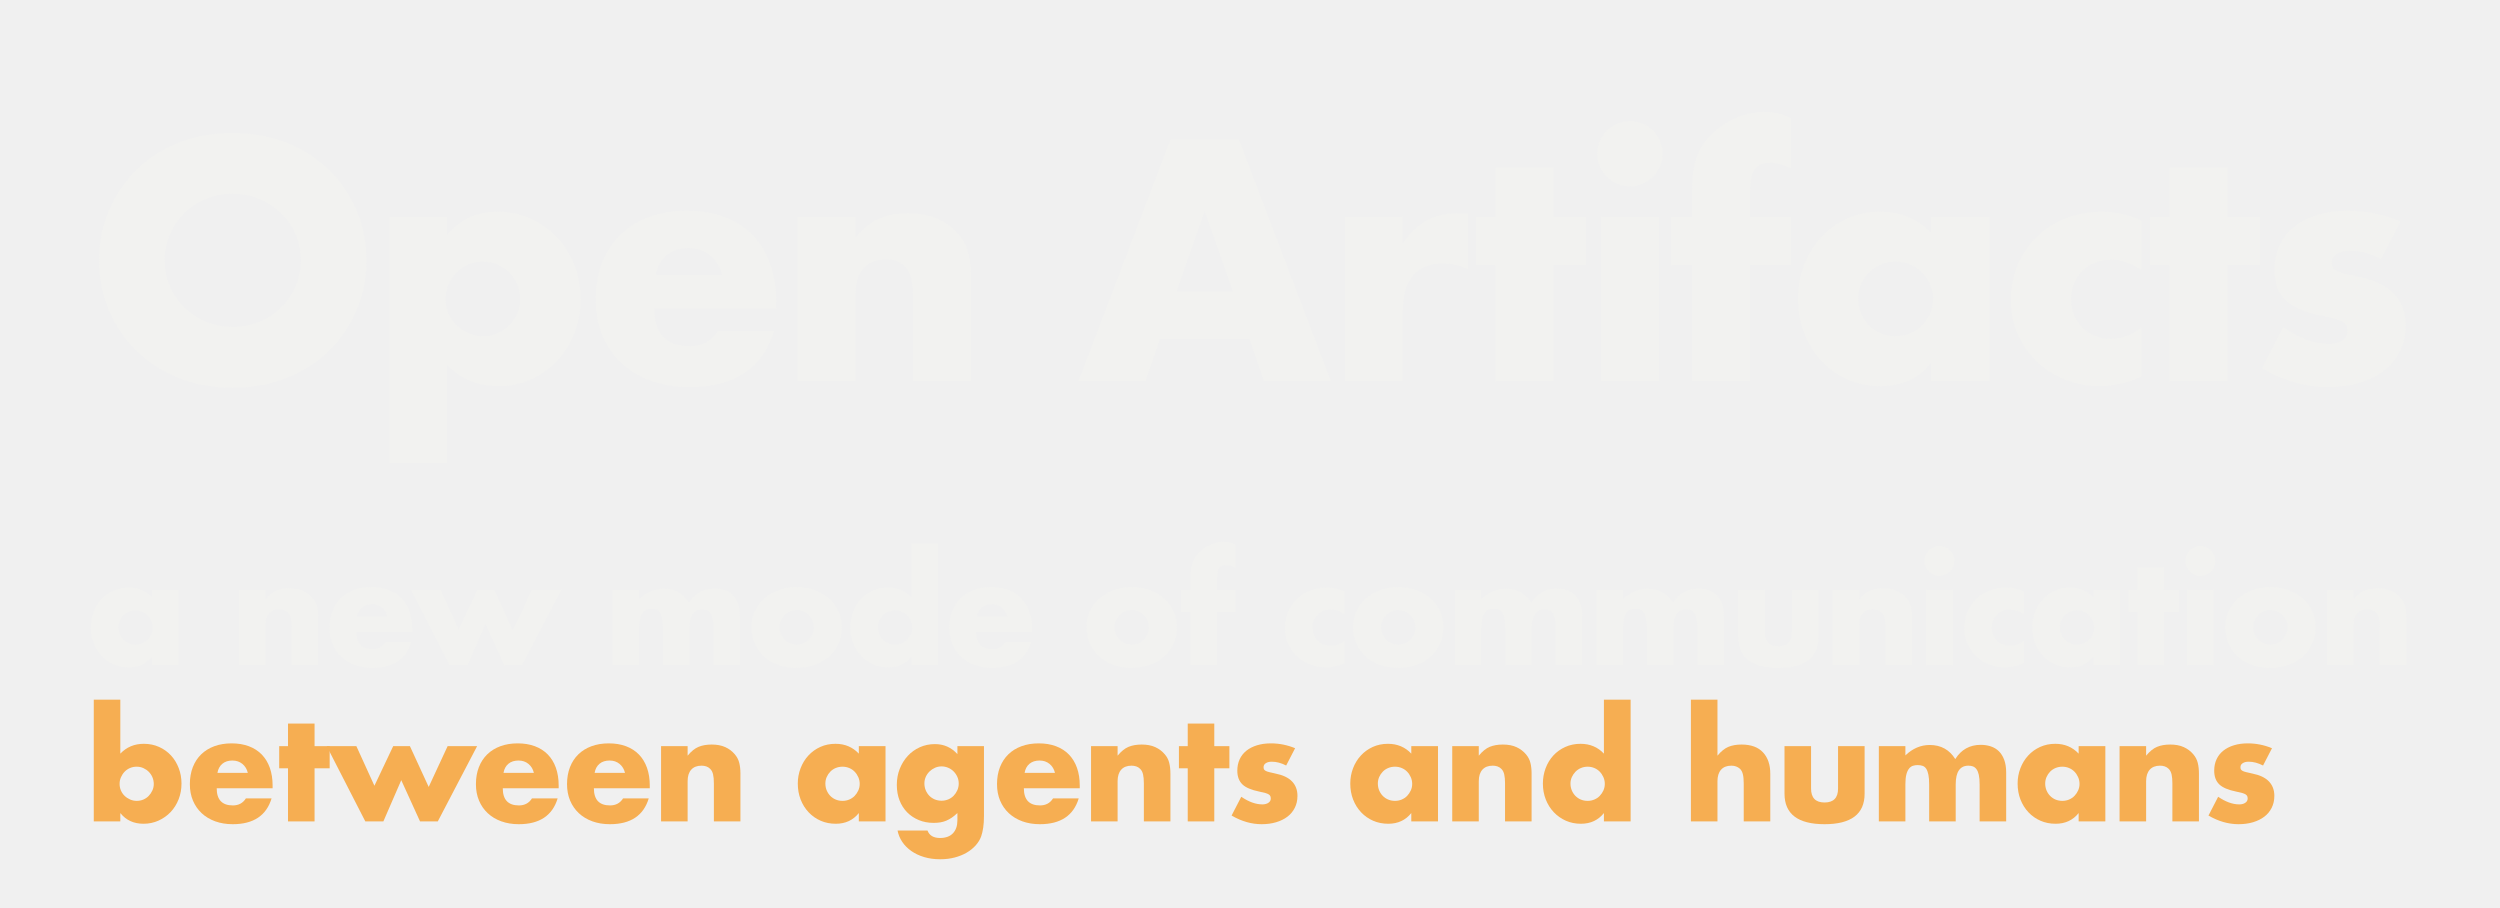
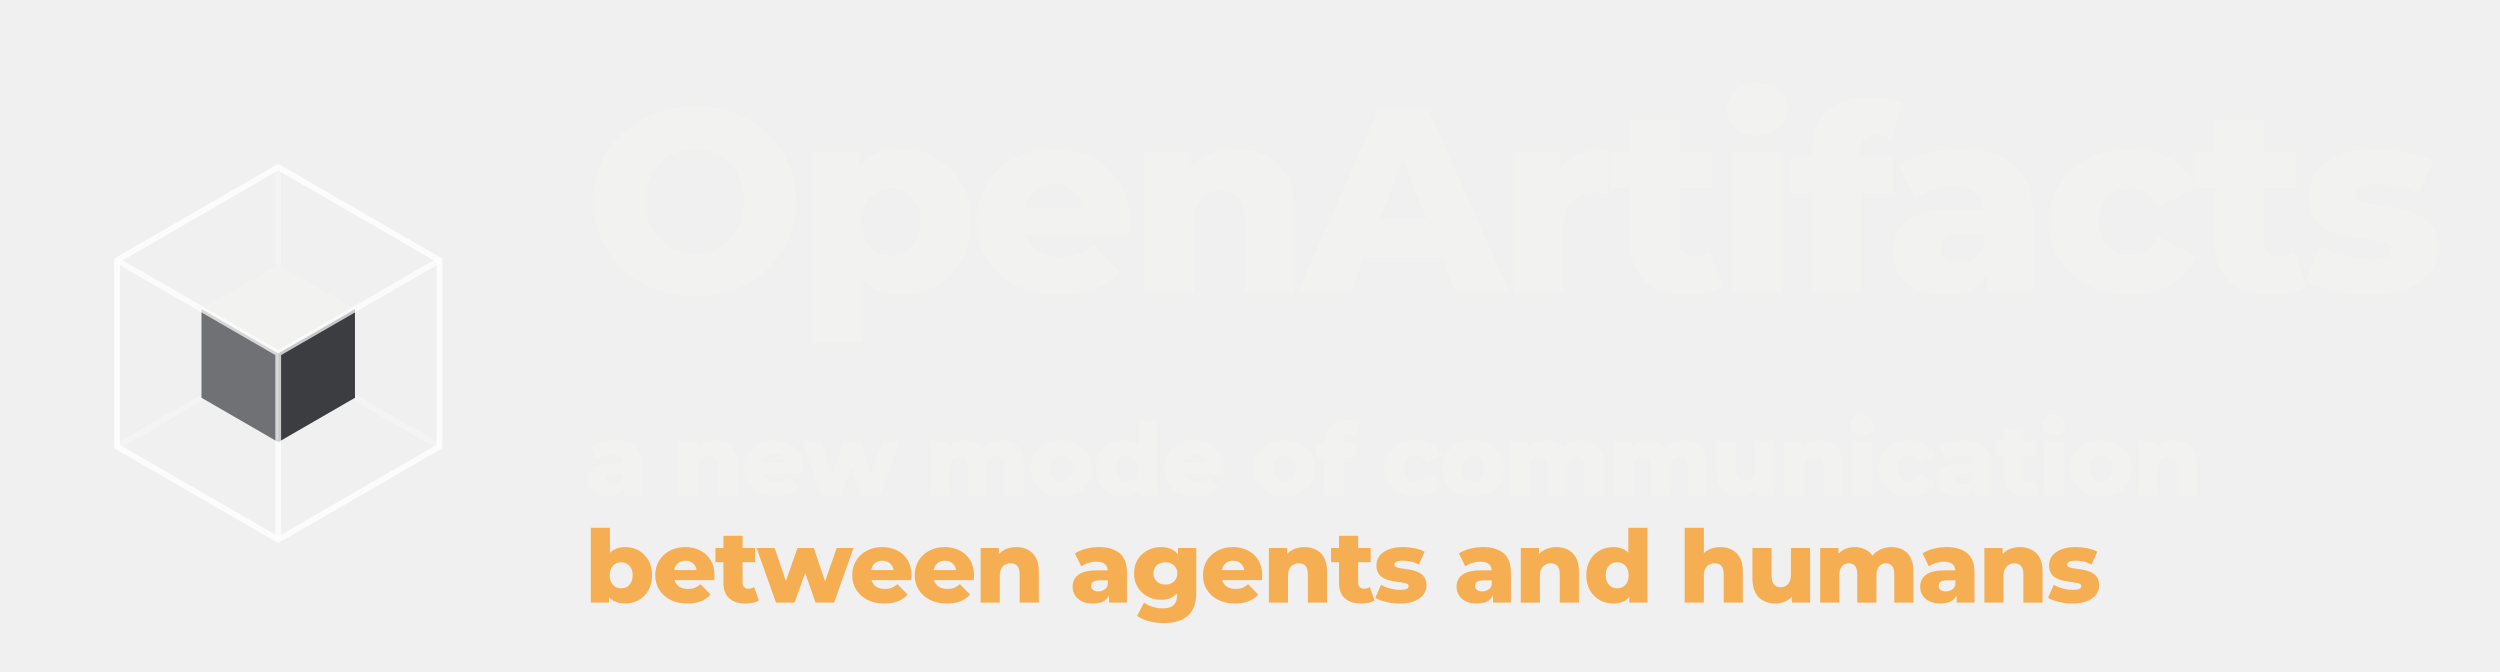
- <svg xmlns="http://www.w3.org/2000/svg" viewBox="0 0 1240 450" role="img" aria-labelledby="title">
+ <svg xmlns="http://www.w3.org/2000/svg" viewBox="0 0 1240 333" role="img" aria-labelledby="title">
  <defs>
-     <path id="glyph-0" d="M250 377Q250 332 267.0 294.0Q284 256 313.0 228.0Q342 200 380.5 184.5Q419 169 462 169Q505 169 543.5 184.5Q582 200 611.5 228.0Q641 256 658.0 294.0Q675 332 675 377Q675 422 658.0 460.0Q641 498 611.5 526.0Q582 554 543.5 569.5Q505 585 462 585Q419 585 380.5 569.5Q342 554 313.0 526.0Q284 498 267.0 460.0Q250 422 250 377ZM45 377Q45 461 76.0 533.5Q107 606 162.0 660.0Q217 714 293.5 744.5Q370 775 462 775Q553 775 630.0 744.5Q707 714 762.5 660.0Q818 606 849.0 533.5Q880 461 880 377Q880 293 849.0 220.5Q818 148 762.5 94.0Q707 40 630.0 9.5Q553 -21 462 -21Q370 -21 293.5 9.5Q217 40 162.0 94.0Q107 148 76.0 220.5Q45 293 45 377Z" />
-     <path id="glyph-1" d="M471 255Q471 279 462.5 300.5Q454 322 438.0 338.0Q422 354 400.5 363.5Q379 373 354 373Q330 373 309.0 364.0Q288 355 272.5 339.0Q257 323 247.5 301.5Q238 280 238 256Q238 232 247.0 211.0Q256 190 272.0 174.5Q288 159 309.5 149.5Q331 140 355 140Q379 140 400.0 149.0Q421 158 436.5 174.0Q452 190 461.5 211.0Q471 232 471 255ZM243 -256H62V513H243V456Q301 529 401 529Q456 529 503.5 507.5Q551 486 586.0 449.0Q621 412 640.5 362.0Q660 312 660 255Q660 198 640.5 149.0Q621 100 586.5 63.0Q552 26 505.0 5.0Q458 -16 403 -16Q307 -16 243 50Z" />
-     <path id="glyph-2" d="M437 331Q428 369 400.0 392.0Q372 415 332 415Q290 415 263.5 393.0Q237 371 230 331ZM225 226Q225 109 335 109Q394 109 424 157H599Q546 -19 334 -19Q269 -19 215.0 0.5Q161 20 122.5 56.0Q84 92 63.0 142.0Q42 192 42 254Q42 318 62.0 369.5Q82 421 119.0 457.0Q156 493 208.5 512.5Q261 532 327 532Q392 532 444.0 512.5Q496 493 532.0 456.0Q568 419 587.0 365.5Q606 312 606 245V226Z" />
-     <path id="glyph-3" d="M62 513H243V448Q280 493 318.0 508.5Q356 524 407 524Q461 524 499.5 506.5Q538 489 565 457Q587 431 595.0 399.0Q603 367 603 326V0H422V259Q422 297 416.5 320.5Q411 344 397 358Q385 370 370.0 375.0Q355 380 338 380Q292 380 267.5 352.5Q243 325 243 274V0H62Z" />
-     <path id="glyph-4" d="M489 280 401 531 313 280ZM541 131H261L216 0H7L294 754H508L795 0H586Z" />
-     <path id="glyph-5" d="M62 513H243V429Q272 475 314.0 499.5Q356 524 412 524Q419 524 427.5 524.0Q436 524 447 522V349Q411 367 369 367Q306 367 274.5 329.5Q243 292 243 220V0H62Z" />
-     <path id="glyph-6" d="M264 362V0H83V362H23V513H83V667H264V513H367V362Z" />
-     <path id="glyph-7" d="M243 513V0H62V513ZM50 710Q50 731 58.0 749.5Q66 768 80.0 782.0Q94 796 112.5 804.0Q131 812 152 812Q173 812 191.5 804.0Q210 796 224.0 782.0Q238 768 246.0 749.5Q254 731 254 710Q254 689 246.0 670.5Q238 652 224.0 638.0Q210 624 191.5 616.0Q173 608 152 608Q131 608 112.5 616.0Q94 624 80.0 638.0Q66 652 58.0 670.5Q50 689 50 710Z" />
-     <path id="glyph-8" d="M258 362V0H77V362H12V513H77V590Q77 654 89 692Q99 724 121.0 751.5Q143 779 172.5 799.0Q202 819 236.0 830.0Q270 841 303 841Q326 841 345.5 836.0Q365 831 385 822V664Q367 673 351.5 677.5Q336 682 319 682Q308 682 296.5 678.5Q285 675 275 664Q265 653 261.5 632.5Q258 612 258 577V513H385V362Z" />
-     <path id="glyph-9" d="M230 258Q230 233 239.0 211.5Q248 190 263.5 174.0Q279 158 300.5 149.0Q322 140 347 140Q371 140 392.5 149.0Q414 158 429.5 174.0Q445 190 454.5 211.0Q464 232 464 256Q464 280 454.5 301.5Q445 323 429.5 339.0Q414 355 392.5 364.0Q371 373 347 373Q322 373 300.5 364.0Q279 355 263.5 339.0Q248 323 239.0 302.5Q230 282 230 258ZM458 513H640V0H458V57Q400 -16 301 -16Q245 -16 198.0 4.5Q151 25 116.0 62.0Q81 99 61.5 149.0Q42 199 42 258Q42 313 61.0 362.5Q80 412 114.0 449.0Q148 486 195.0 507.5Q242 529 299 529Q395 529 458 462Z" />
-     <path id="glyph-10" d="M449 347Q402 379 354 379Q328 379 305.5 370.0Q283 361 266.0 344.5Q249 328 239.5 305.5Q230 283 230 255Q230 228 239.5 205.5Q249 183 265.5 166.5Q282 150 305.0 141.0Q328 132 354 132Q405 132 449 167V13Q382 -16 322 -16Q266 -16 215.5 3.0Q165 22 126.5 57.5Q88 93 65.0 142.5Q42 192 42 253Q42 314 64.0 364.5Q86 415 124.0 451.5Q162 488 214.5 508.5Q267 529 327 529Q393 529 449 501Z" />
-     <path id="glyph-11" d="M402 381Q352 407 304 407Q279 407 263.5 397.0Q248 387 248 370Q248 361 250.5 355.5Q253 350 261.5 345.0Q270 340 286.5 336.0Q303 332 330 326Q405 311 442.0 272.5Q479 234 479 174Q479 129 461.0 93.0Q443 57 411.0 32.5Q379 8 334.0 -5.5Q289 -19 235 -19Q131 -19 30 40L96 168Q172 116 240 116Q265 116 281.0 127.0Q297 138 297 155Q297 165 294.5 171.5Q292 178 284.0 183.5Q276 189 260.5 193.5Q245 198 220 203Q136 220 102.5 253.5Q69 287 69 346Q69 389 85.0 423.5Q101 458 131.0 482.0Q161 506 203.5 519.0Q246 532 298 532Q383 532 463 499Z" />
-     <path id="glyph-12" d="M202 513 325 243 453 513H567L695 235L824 513H1025L757 0H636L508 281L386 0H263L0 513Z" />
-     <path id="glyph-13" d="M62 513H243V450Q317 521 409 521Q523 521 583 425Q644 522 757 522Q793 522 825.0 511.5Q857 501 880.0 478.5Q903 456 916.5 420.0Q930 384 930 333V0H749V253Q749 292 743.5 317.0Q738 342 727.5 356.0Q717 370 703.0 375.0Q689 380 673 380Q586 380 586 253V0H405V253Q405 292 400.0 317.5Q395 343 385.5 358.0Q376 373 361.0 378.5Q346 384 326 384Q309 384 294.0 379.0Q279 374 267.5 359.5Q256 345 249.5 319.5Q243 294 243 253V0H62Z" />
-     <path id="glyph-14" d="M233 259Q233 233 242.5 211.5Q252 190 267.5 174.0Q283 158 304.5 149.0Q326 140 350 140Q374 140 395.5 149.0Q417 158 432.5 174.0Q448 190 457.5 211.5Q467 233 467 258Q467 282 457.5 303.5Q448 325 432.5 341.0Q417 357 395.5 366.0Q374 375 350 375Q326 375 304.5 366.0Q283 357 267.5 341.0Q252 325 242.5 304.0Q233 283 233 259ZM42 261Q42 318 65.0 367.5Q88 417 129.0 453.5Q170 490 226.5 511.0Q283 532 350 532Q416 532 472.5 511.5Q529 491 570.5 454.5Q612 418 635.0 367.5Q658 317 658 256Q658 195 634.5 144.5Q611 94 570.0 57.5Q529 21 471.5 1.0Q414 -19 347 -19Q281 -19 225.0 1.0Q169 21 128.5 58.0Q88 95 65.0 146.5Q42 198 42 261Z" />
-     <path id="glyph-15" d="M230 258Q230 233 239.0 211.5Q248 190 263.5 174.0Q279 158 300.5 149.0Q322 140 347 140Q371 140 392.5 149.0Q414 158 429.5 174.0Q445 190 454.5 211.0Q464 232 464 256Q464 280 454.5 301.5Q445 323 429.5 339.0Q414 355 392.5 364.0Q371 373 347 373Q323 373 301.5 364.0Q280 355 264.5 339.0Q249 323 239.5 302.5Q230 282 230 258ZM458 830H640V0H458V57Q400 -16 301 -16Q245 -16 198.0 5.0Q151 26 116.0 63.0Q81 100 61.5 150.0Q42 200 42 258Q42 313 60.5 362.5Q79 412 113.0 449.0Q147 486 194.5 507.5Q242 529 299 529Q395 529 458 462Z" />
-     <path id="glyph-16" d="M243 513V224Q243 129 335 129Q427 129 427 224V513H608V189Q608 85 539.5 33.0Q471 -19 335 -19Q199 -19 130.5 33.0Q62 85 62 189V513Z" />
-     <path id="glyph-17" d="M471 255Q471 279 462.0 300.5Q453 322 437.0 338.0Q421 354 400.0 363.5Q379 373 354 373Q330 373 309.0 364.0Q288 355 272.5 339.0Q257 323 247.5 301.5Q238 280 238 256Q238 232 247.0 211.0Q256 190 272.0 174.5Q288 159 309.5 149.5Q331 140 355 140Q379 140 400.0 149.0Q421 158 436.5 174.0Q452 190 461.5 211.0Q471 232 471 255ZM243 830V462Q307 529 403 529Q460 529 507.5 507.5Q555 486 588.5 449.5Q622 413 641.0 363.5Q660 314 660 258Q660 201 640.5 151.0Q621 101 586.0 64.0Q551 27 503.5 5.5Q456 -16 401 -16Q301 -16 243 57V0H62V830Z" />
-     <path id="glyph-18" d="M230 259Q230 234 239.0 212.5Q248 191 263.5 175.0Q279 159 300.5 150.0Q322 141 347 141Q371 141 392.5 150.0Q414 159 429.5 175.0Q445 191 454.5 212.5Q464 234 464 258Q464 283 454.5 304.0Q445 325 429.0 341.0Q413 357 391.5 366.0Q370 375 347 375Q323 375 302.0 365.5Q281 356 265.0 340.5Q249 325 239.5 304.0Q230 283 230 259ZM636 513V35Q636 -8 631.0 -42.0Q626 -76 617 -102Q605 -135 579.5 -163.5Q554 -192 518.0 -213.0Q482 -234 436.5 -246.0Q391 -258 338 -258Q278 -258 228.0 -243.0Q178 -228 140.5 -201.5Q103 -175 79.0 -139.5Q55 -104 47 -62H251Q270 -113 337 -113Q394 -113 424.5 -81.0Q455 -49 455 8V57Q435 38 416.5 25.5Q398 13 379.0 5.0Q360 -3 339.0 -6.5Q318 -10 293 -10Q238 -10 192.0 9.0Q146 28 112.5 62.0Q79 96 60.5 143.5Q42 191 42 249Q42 308 62.0 358.5Q82 409 116.5 446.5Q151 484 198.5 505.5Q246 527 302 527Q393 527 455 459V513Z" />
-     <path id="glyph-19" d="M62 830H243V448Q280 493 318.0 508.5Q356 524 407 524Q504 524 553.5 470.5Q603 417 603 326V0H422V259Q422 298 416.0 322.0Q410 346 396 359Q372 380 338 380Q292 380 267.5 352.5Q243 325 243 274V0H62Z" />
+     <path id="glyph-0" d="M423 -14Q339 -14 268.0 13.0Q197 40 144.5 89.5Q92 139 63.0 205.0Q34 271 34 350Q34 429 63.0 495.0Q92 561 144.5 610.5Q197 660 268.0 687.0Q339 714 423 714Q508 714 578.5 687.0Q649 660 701.0 610.5Q753 561 782.5 495.0Q812 429 812 350Q812 271 782.5 204.5Q753 138 701.0 89.0Q649 40 578.5 13.0Q508 -14 423 -14ZM423 150Q463 150 497.5 164.0Q532 178 557.5 204.5Q583 231 597.5 268.0Q612 305 612 350Q612 396 597.5 432.5Q583 469 557.5 495.5Q532 522 497.5 536.0Q463 550 423 550Q383 550 348.5 536.0Q314 522 288.5 495.5Q263 469 248.5 432.5Q234 396 234 350Q234 305 248.5 268.0Q263 231 288.5 204.5Q314 178 348.5 164.0Q383 150 423 150Z" />
+     <path id="glyph-1" d="M402 -9Q333 -9 284.0 21.5Q235 52 209.5 113.5Q184 175 184 271Q184 368 208.0 429.5Q232 491 280.5 521.0Q329 551 402 551Q476 551 536.5 516.5Q597 482 632.5 419.5Q668 357 668 271Q668 185 632.5 122.0Q597 59 536.5 25.0Q476 -9 402 -9ZM61 -194V542H242V450L241 271L251 91V-194ZM362 142Q394 142 419.5 157.0Q445 172 460.5 201.0Q476 230 476 271Q476 312 460.5 341.0Q445 370 419.5 385.0Q394 400 362 400Q330 400 304.5 385.0Q279 370 263.5 341.0Q248 312 248 271Q248 230 263.5 201.0Q279 172 304.5 157.0Q330 142 362 142Z" />
+     <path id="glyph-2" d="M345 -9Q249 -9 177.5 27.5Q106 64 66.5 127.5Q27 191 27 272Q27 353 65.5 416.5Q104 480 172.0 515.5Q240 551 325 551Q405 551 471.0 518.5Q537 486 576.0 423.0Q615 360 615 270Q615 260 614.0 247.0Q613 234 612 223H183V323H511L439 295Q440 332 425.5 359.0Q411 386 385.5 401.0Q360 416 326 416Q292 416 266.5 401.0Q241 386 227.0 358.5Q213 331 213 294V265Q213 225 229.5 196.0Q246 167 277.0 151.5Q308 136 351 136Q391 136 419.5 147.5Q448 159 476 183L576 79Q537 36 480.0 13.5Q423 -9 345 -9Z" />
+     <path id="glyph-3" d="M61 0V542H242V388L207 433Q238 492 292.0 521.5Q346 551 414 551Q477 551 528.0 525.5Q579 500 608.5 447.0Q638 394 638 310V0H448V279Q448 337 424.5 363.5Q401 390 359 390Q329 390 304.0 376.5Q279 363 265.0 335.0Q251 307 251 262V0Z" />
+     <path id="glyph-4" d="M-14 0 295 700H490L800 0H594L352 603H430L188 0ZM155 136 206 282H548L599 136Z" />
+     <path id="glyph-5" d="M61 0V542H242V384L215 429Q239 490 293.0 520.5Q347 551 424 551V380Q411 382 401.5 382.5Q392 383 381 383Q323 383 287.0 351.5Q251 320 251 249V0Z" />
+     <path id="glyph-6" d="M303 -9Q199 -9 141.0 42.5Q83 94 83 198V663H273V200Q273 171 289.0 154.5Q305 138 330 138Q364 138 388 155L435 22Q411 6 376.0 -1.5Q341 -9 303 -9ZM4 401V542H397V401Z" />
+     <path id="glyph-7" d="M61 0V542H251V0ZM156 602Q104 602 72.0 631.0Q40 660 40 703Q40 746 72.0 775.0Q104 804 156 804Q208 804 240.0 776.5Q272 749 272 706Q272 661 240.5 631.5Q209 602 156 602Z" />
+     <path id="glyph-8" d="M83 0V536Q83 634 141.5 692.5Q200 751 309 751Q344 751 378.0 744.0Q412 737 435 723L388 589Q376 596 361.0 600.5Q346 605 331 605Q301 605 284.5 587.5Q268 570 268 534V495L273 416V0ZM4 380V522H397V380Z" />
+     <path id="glyph-9" d="M392 0V101L379 126V312Q379 357 351.5 381.5Q324 406 264 406Q225 406 185.0 393.5Q145 381 117 359L53 488Q99 518 163.5 534.5Q228 551 292 551Q424 551 496.5 490.5Q569 430 569 301V0ZM232 -9Q167 -9 122.0 13.0Q77 35 53.5 73.0Q30 111 30 158Q30 208 55.5 244.5Q81 281 134.0 300.5Q187 320 271 320H399V221H297Q251 221 232.5 206.0Q214 191 214 166Q214 141 233.0 126.0Q252 111 285 111Q316 111 341.5 126.5Q367 142 379 174L405 104Q390 48 346.5 19.5Q303 -9 232 -9Z" />
+     <path id="glyph-10" d="M338 -9Q248 -9 177.5 27.0Q107 63 67.0 126.5Q27 190 27 272Q27 354 67.0 417.0Q107 480 177.5 515.5Q248 551 338 551Q430 551 497.0 512.0Q564 473 592 402L445 327Q426 365 398.0 382.5Q370 400 337 400Q304 400 277.0 385.0Q250 370 234.5 341.5Q219 313 219 272Q219 230 234.5 201.0Q250 172 277.0 157.0Q304 142 337 142Q370 142 398.0 159.5Q426 177 445 215L592 140Q564 69 497.0 30.0Q430 -9 338 -9Z" />
+     <path id="glyph-11" d="M258 -9Q189 -9 123.5 7.0Q58 23 18 47L75 177Q113 154 164.0 140.5Q215 127 264 127Q312 127 330.5 137.0Q349 147 349 164Q349 180 331.5 187.5Q314 195 285.5 199.0Q257 203 223.0 208.0Q189 213 154.5 221.5Q120 230 91.5 247.5Q63 265 46.0 295.0Q29 325 29 371Q29 423 59.5 463.5Q90 504 149.0 527.5Q208 551 293 551Q350 551 408.5 539.5Q467 528 507 505L450 376Q410 399 370.0 407.5Q330 416 294 416Q246 416 226.5 405.0Q207 394 207 378Q207 362 224.0 353.5Q241 345 269.5 340.5Q298 336 332.0 331.5Q366 327 400.5 318.0Q435 309 463.5 291.5Q492 274 509.0 244.5Q526 215 526 169Q526 119 495.5 79.0Q465 39 405.5 15.0Q346 -9 258 -9Z" />
+     <path id="glyph-12" d="M190 0 -3 542H177L330 89H244L403 542H565L718 89H634L792 542H959L766 0H582L452 375H508L374 0Z" />
+     <path id="glyph-13" d="M61 0V542H242V391L206 434Q236 492 288.0 521.5Q340 551 404 551Q477 551 532.5 513.5Q588 476 607 397L545 410Q574 476 632.5 513.5Q691 551 767 551Q830 551 879.5 525.5Q929 500 957.5 447.0Q986 394 986 310V0H796V279Q796 337 774.0 363.5Q752 390 714 390Q687 390 665.0 377.0Q643 364 631.0 337.5Q619 311 619 269V0H429V279Q429 337 407.5 363.5Q386 390 347 390Q319 390 297.5 377.0Q276 364 263.5 337.5Q251 311 251 269V0Z" />
+     <path id="glyph-14" d="M333 -9Q244 -9 175.0 27.0Q106 63 66.5 126.5Q27 190 27 272Q27 354 66.5 417.0Q106 480 175.0 515.5Q244 551 333 551Q422 551 491.5 515.5Q561 480 600.0 417.0Q639 354 639 272Q639 190 600.0 126.5Q561 63 491.5 27.0Q422 -9 333 -9ZM333 142Q366 142 391.5 157.0Q417 172 432.0 201.5Q447 231 447 272Q447 313 432.0 341.5Q417 370 391.5 385.0Q366 400 333 400Q301 400 275.5 385.0Q250 370 234.5 341.5Q219 313 219 272Q219 231 234.5 201.5Q250 172 275.5 157.0Q301 142 333 142Z" />
+     <path id="glyph-15" d="M297 -9Q223 -9 162.5 25.5Q102 60 66.0 122.5Q30 185 30 272Q30 358 66.0 420.5Q102 483 162.5 517.0Q223 551 297 551Q367 551 415.5 521.0Q464 491 489.0 429.0Q514 367 514 272Q514 175 490.0 113.0Q466 51 418.0 21.0Q370 -9 297 -9ZM337 142Q369 142 394.5 157.0Q420 172 435.0 201.5Q450 231 450 272Q450 313 435.0 341.5Q420 370 394.5 385.0Q369 400 337 400Q304 400 278.5 385.0Q253 370 238.0 341.5Q223 313 223 272Q223 231 238.0 201.5Q253 172 278.5 157.0Q304 142 337 142ZM456 0V93L457 272L447 451V742H637V0Z" />
+     <path id="glyph-16" d="M289 -9Q223 -9 170.5 17.0Q118 43 88.5 98.5Q59 154 59 239V542H249V270Q249 207 272.5 180.0Q296 153 339 153Q367 153 390.0 166.0Q413 179 427.0 207.5Q441 236 441 281V542H631V0H450V153L485 110Q457 50 404.0 20.5Q351 -9 289 -9Z" />
+     <path id="glyph-17" d="M402 -9Q329 -9 280.5 21.0Q232 51 208.0 113.0Q184 175 184 272Q184 367 209.5 429.0Q235 491 284.0 521.0Q333 551 402 551Q476 551 536.5 517.0Q597 483 632.5 420.5Q668 358 668 272Q668 185 632.5 122.5Q597 60 536.5 25.5Q476 -9 402 -9ZM61 0V742H251V451L241 272L242 93V0ZM362 142Q394 142 419.5 157.0Q445 172 460.5 201.5Q476 231 476 272Q476 313 460.5 341.5Q445 370 419.5 385.0Q394 400 362 400Q330 400 304.5 385.0Q279 370 263.5 341.5Q248 313 248 272Q248 231 263.5 201.5Q279 172 304.5 157.0Q330 142 362 142Z" />
+     <path id="glyph-18" d="M326 -203Q248 -203 177.5 -185.0Q107 -167 57 -132L126 1Q160 -26 210.5 -41.5Q261 -57 309 -57Q386 -57 420.0 -23.5Q454 10 454 74V138L464 290L463 443V542H644V99Q644 -55 561.0 -129.0Q478 -203 326 -203ZM293 28Q221 28 160.5 60.5Q100 93 63.5 151.5Q27 210 27 290Q27 370 63.5 428.5Q100 487 160.5 519.0Q221 551 293 551Q362 551 411.0 523.5Q460 496 485.5 438.0Q511 380 511 290Q511 200 485.5 142.0Q460 84 411.0 56.0Q362 28 293 28ZM338 179Q372 179 398.5 193.0Q425 207 440.5 232.0Q456 257 456 290Q456 323 440.5 348.0Q425 373 398.5 386.5Q372 400 338 400Q304 400 277.0 386.5Q250 373 234.5 348.0Q219 323 219 290Q219 257 234.5 232.0Q250 207 277.0 193.0Q304 179 338 179Z" />
+     <path id="glyph-19" d="M61 0V742H251V388L207 433Q238 492 292.0 521.5Q346 551 414 551Q477 551 528.0 525.5Q579 500 608.5 447.0Q638 394 638 310V0H448V279Q448 337 424.5 363.5Q401 390 359 390Q329 390 304.0 376.5Q279 363 265.0 335.0Q251 307 251 262V0Z" />
  </defs>
-   <g fill="#f2f2f0" transform="translate(42 189.007) scale(0.158813 -0.158813)" aria-label="Open Artifacts">
+   <g transform="translate(28 56.500) scale(1.1)" aria-label="OpenArtifacts logo">
+     <g transform="translate(0 8)">
+       <path d="M100 16 L100 60 M27.3 142 L65.4 120 M172.7 142 L134.6 120" stroke="#ffffff" stroke-opacity="0.3" stroke-width="2.6" fill="none" />
+       <path d="M100 16 L27.3 58 L27.3 142 L100 184 L172.7 142 L172.7 58 Z" stroke="#ffffff" stroke-opacity="0.8" stroke-width="2.6" fill="none" stroke-linejoin="miter" />
+       <path d="M100 60 L65.4 80 L100 100 L134.6 80 Z" fill="#f2f2f0" />
+       <path d="M65.4 80 L65.4 120 L100 140 L100 100 Z" fill="#6f7175" />
+       <path d="M100 140 L134.6 120 L134.6 80 L100 100 Z" fill="#3b3d40" />
+       <path d="M27.3 58 L100 100 M100 184 L100 100 M172.7 58 L100 100" stroke="#ffffff" stroke-opacity="0.72" stroke-width="2.6" fill="none" />
+     </g>
+   </g>
+   <g fill="#f2f2f0" transform="translate(290 145.070) scale(0.129204 -0.129204)" aria-label="OpenArtifacts">
    <use href="#glyph-0" transform="translate(0 0)" />
-     <use href="#glyph-1" transform="translate(889 0)" />
-     <use href="#glyph-2" transform="translate(1554 0)" />
-     <use href="#glyph-3" transform="translate(2165 0)" />
-     <use href="#glyph-4" transform="translate(3097 0)" />
-     <use href="#glyph-5" transform="translate(3874 0)" />
-     <use href="#glyph-6" transform="translate(4323 0)" />
-     <use href="#glyph-7" transform="translate(4674 0)" />
-     <use href="#glyph-8" transform="translate(4943 0)" />
-     <use href="#glyph-9" transform="translate(5309 0)" />
-     <use href="#glyph-10" transform="translate(5974 0)" />
-     <use href="#glyph-6" transform="translate(6428 0)" />
-     <use href="#glyph-11" transform="translate(6770 0)" />
+     <use href="#glyph-1" transform="translate(814 0)" />
+     <use href="#glyph-2" transform="translate(1477 0)" />
+     <use href="#glyph-3" transform="translate(2087 0)" />
+     <use href="#glyph-4" transform="translate(2751 0)" />
+     <use href="#glyph-5" transform="translate(3505 0)" />
+     <use href="#glyph-6" transform="translate(3931 0)" />
+     <use href="#glyph-7" transform="translate(4346 0)" />
+     <use href="#glyph-8" transform="translate(4627 0)" />
+     <use href="#glyph-9" transform="translate(4991 0)" />
+     <use href="#glyph-10" transform="translate(5594 0)" />
+     <use href="#glyph-6" transform="translate(6174 0)" />
+     <use href="#glyph-11" transform="translate(6589 0)" />
  </g>
-   <g fill="#f2f2f0" transform="translate(42 329.900) scale(0.072764 -0.072764)" aria-label="a new mode of communication">
+   <g fill="#f2f2f0" transform="translate(290 245.900) scale(0.05 -0.05)" aria-label="a new mode of communication">
    <use href="#glyph-9" transform="translate(0 0)" />
-     <use href="#glyph-3" transform="translate(989 0)" />
-     <use href="#glyph-2" transform="translate(1627 0)" />
-     <use href="#glyph-12" transform="translate(2224 0)" />
-     <use href="#glyph-13" transform="translate(3537 0)" />
-     <use href="#glyph-14" transform="translate(4503 0)" />
-     <use href="#glyph-15" transform="translate(5177 0)" />
-     <use href="#glyph-2" transform="translate(5852 0)" />
-     <use href="#glyph-14" transform="translate(6787 0)" />
-     <use href="#glyph-8" transform="translate(7461 0)" />
-     <use href="#glyph-10" transform="translate(8140 0)" />
-     <use href="#glyph-14" transform="translate(8604 0)" />
-     <use href="#glyph-13" transform="translate(9278 0)" />
-     <use href="#glyph-13" transform="translate(10244 0)" />
-     <use href="#glyph-16" transform="translate(11210 0)" />
-     <use href="#glyph-3" transform="translate(11853 0)" />
-     <use href="#glyph-7" transform="translate(12491 0)" />
-     <use href="#glyph-10" transform="translate(12770 0)" />
-     <use href="#glyph-9" transform="translate(13234 0)" />
-     <use href="#glyph-6" transform="translate(13909 0)" />
-     <use href="#glyph-7" transform="translate(14270 0)" />
-     <use href="#glyph-14" transform="translate(14549 0)" />
-     <use href="#glyph-3" transform="translate(15223 0)" />
+     <use href="#glyph-3" transform="translate(875 0)" />
+     <use href="#glyph-2" transform="translate(1556 0)" />
+     <use href="#glyph-12" transform="translate(2166 0)" />
+     <use href="#glyph-13" transform="translate(3369 0)" />
+     <use href="#glyph-14" transform="translate(4399 0)" />
+     <use href="#glyph-15" transform="translate(5043 0)" />
+     <use href="#glyph-2" transform="translate(5719 0)" />
+     <use href="#glyph-14" transform="translate(6608 0)" />
+     <use href="#glyph-8" transform="translate(7252 0)" />
+     <use href="#glyph-10" transform="translate(7905 0)" />
+     <use href="#glyph-14" transform="translate(8480 0)" />
+     <use href="#glyph-13" transform="translate(9124 0)" />
+     <use href="#glyph-13" transform="translate(10147 0)" />
+     <use href="#glyph-16" transform="translate(11170 0)" />
+     <use href="#glyph-3" transform="translate(11840 0)" />
+     <use href="#glyph-7" transform="translate(12514 0)" />
+     <use href="#glyph-10" transform="translate(12805 0)" />
+     <use href="#glyph-9" transform="translate(13386 0)" />
+     <use href="#glyph-6" transform="translate(13992 0)" />
+     <use href="#glyph-7" transform="translate(14417 0)" />
+     <use href="#glyph-14" transform="translate(14708 0)" />
+     <use href="#glyph-3" transform="translate(15352 0)" />
  </g>
-   <g fill="#f6ae52" transform="translate(42 407.420) scale(0.072764 -0.072764)" aria-label="between agents and humans">
+   <g fill="#f6ae52" transform="translate(290 298.900) scale(0.05 -0.05)" aria-label="between agents and humans">
    <use href="#glyph-17" transform="translate(0 0)" />
-     <use href="#glyph-2" transform="translate(675 0)" />
-     <use href="#glyph-6" transform="translate(1303 0)" />
-     <use href="#glyph-12" transform="translate(1650 0)" />
-     <use href="#glyph-2" transform="translate(2625 0)" />
-     <use href="#glyph-2" transform="translate(3246 0)" />
+     <use href="#glyph-2" transform="translate(673 0)" />
+     <use href="#glyph-6" transform="translate(1293 0)" />
+     <use href="#glyph-12" transform="translate(1708 0)" />
+     <use href="#glyph-2" transform="translate(2627 0)" />
+     <use href="#glyph-2" transform="translate(3247 0)" />
    <use href="#glyph-3" transform="translate(3867 0)" />
-     <use href="#glyph-9" transform="translate(4819 0)" />
-     <use href="#glyph-18" transform="translate(5494 0)" />
-     <use href="#glyph-2" transform="translate(6177 0)" />
-     <use href="#glyph-3" transform="translate(6798 0)" />
-     <use href="#glyph-6" transform="translate(7436 0)" />
-     <use href="#glyph-11" transform="translate(7788 0)" />
-     <use href="#glyph-9" transform="translate(8585 0)" />
-     <use href="#glyph-3" transform="translate(9260 0)" />
-     <use href="#glyph-15" transform="translate(9898 0)" />
-     <use href="#glyph-19" transform="translate(10887 0)" />
+     <use href="#glyph-9" transform="translate(4810 0)" />
+     <use href="#glyph-18" transform="translate(5423 0)" />
+     <use href="#glyph-2" transform="translate(6106 0)" />
+     <use href="#glyph-3" transform="translate(6726 0)" />
+     <use href="#glyph-6" transform="translate(7400 0)" />
+     <use href="#glyph-11" transform="translate(7825 0)" />
+     <use href="#glyph-9" transform="translate(8619 0)" />
+     <use href="#glyph-3" transform="translate(9225 0)" />
+     <use href="#glyph-15" transform="translate(9906 0)" />
+     <use href="#glyph-19" transform="translate(10851 0)" />
    <use href="#glyph-16" transform="translate(11525 0)" />
-     <use href="#glyph-13" transform="translate(12168 0)" />
-     <use href="#glyph-9" transform="translate(13134 0)" />
-     <use href="#glyph-3" transform="translate(13809 0)" />
-     <use href="#glyph-11" transform="translate(14447 0)" />
+     <use href="#glyph-13" transform="translate(12195 0)" />
+     <use href="#glyph-9" transform="translate(13218 0)" />
+     <use href="#glyph-3" transform="translate(13824 0)" />
+     <use href="#glyph-11" transform="translate(14498 0)" />
  </g>
</svg>
